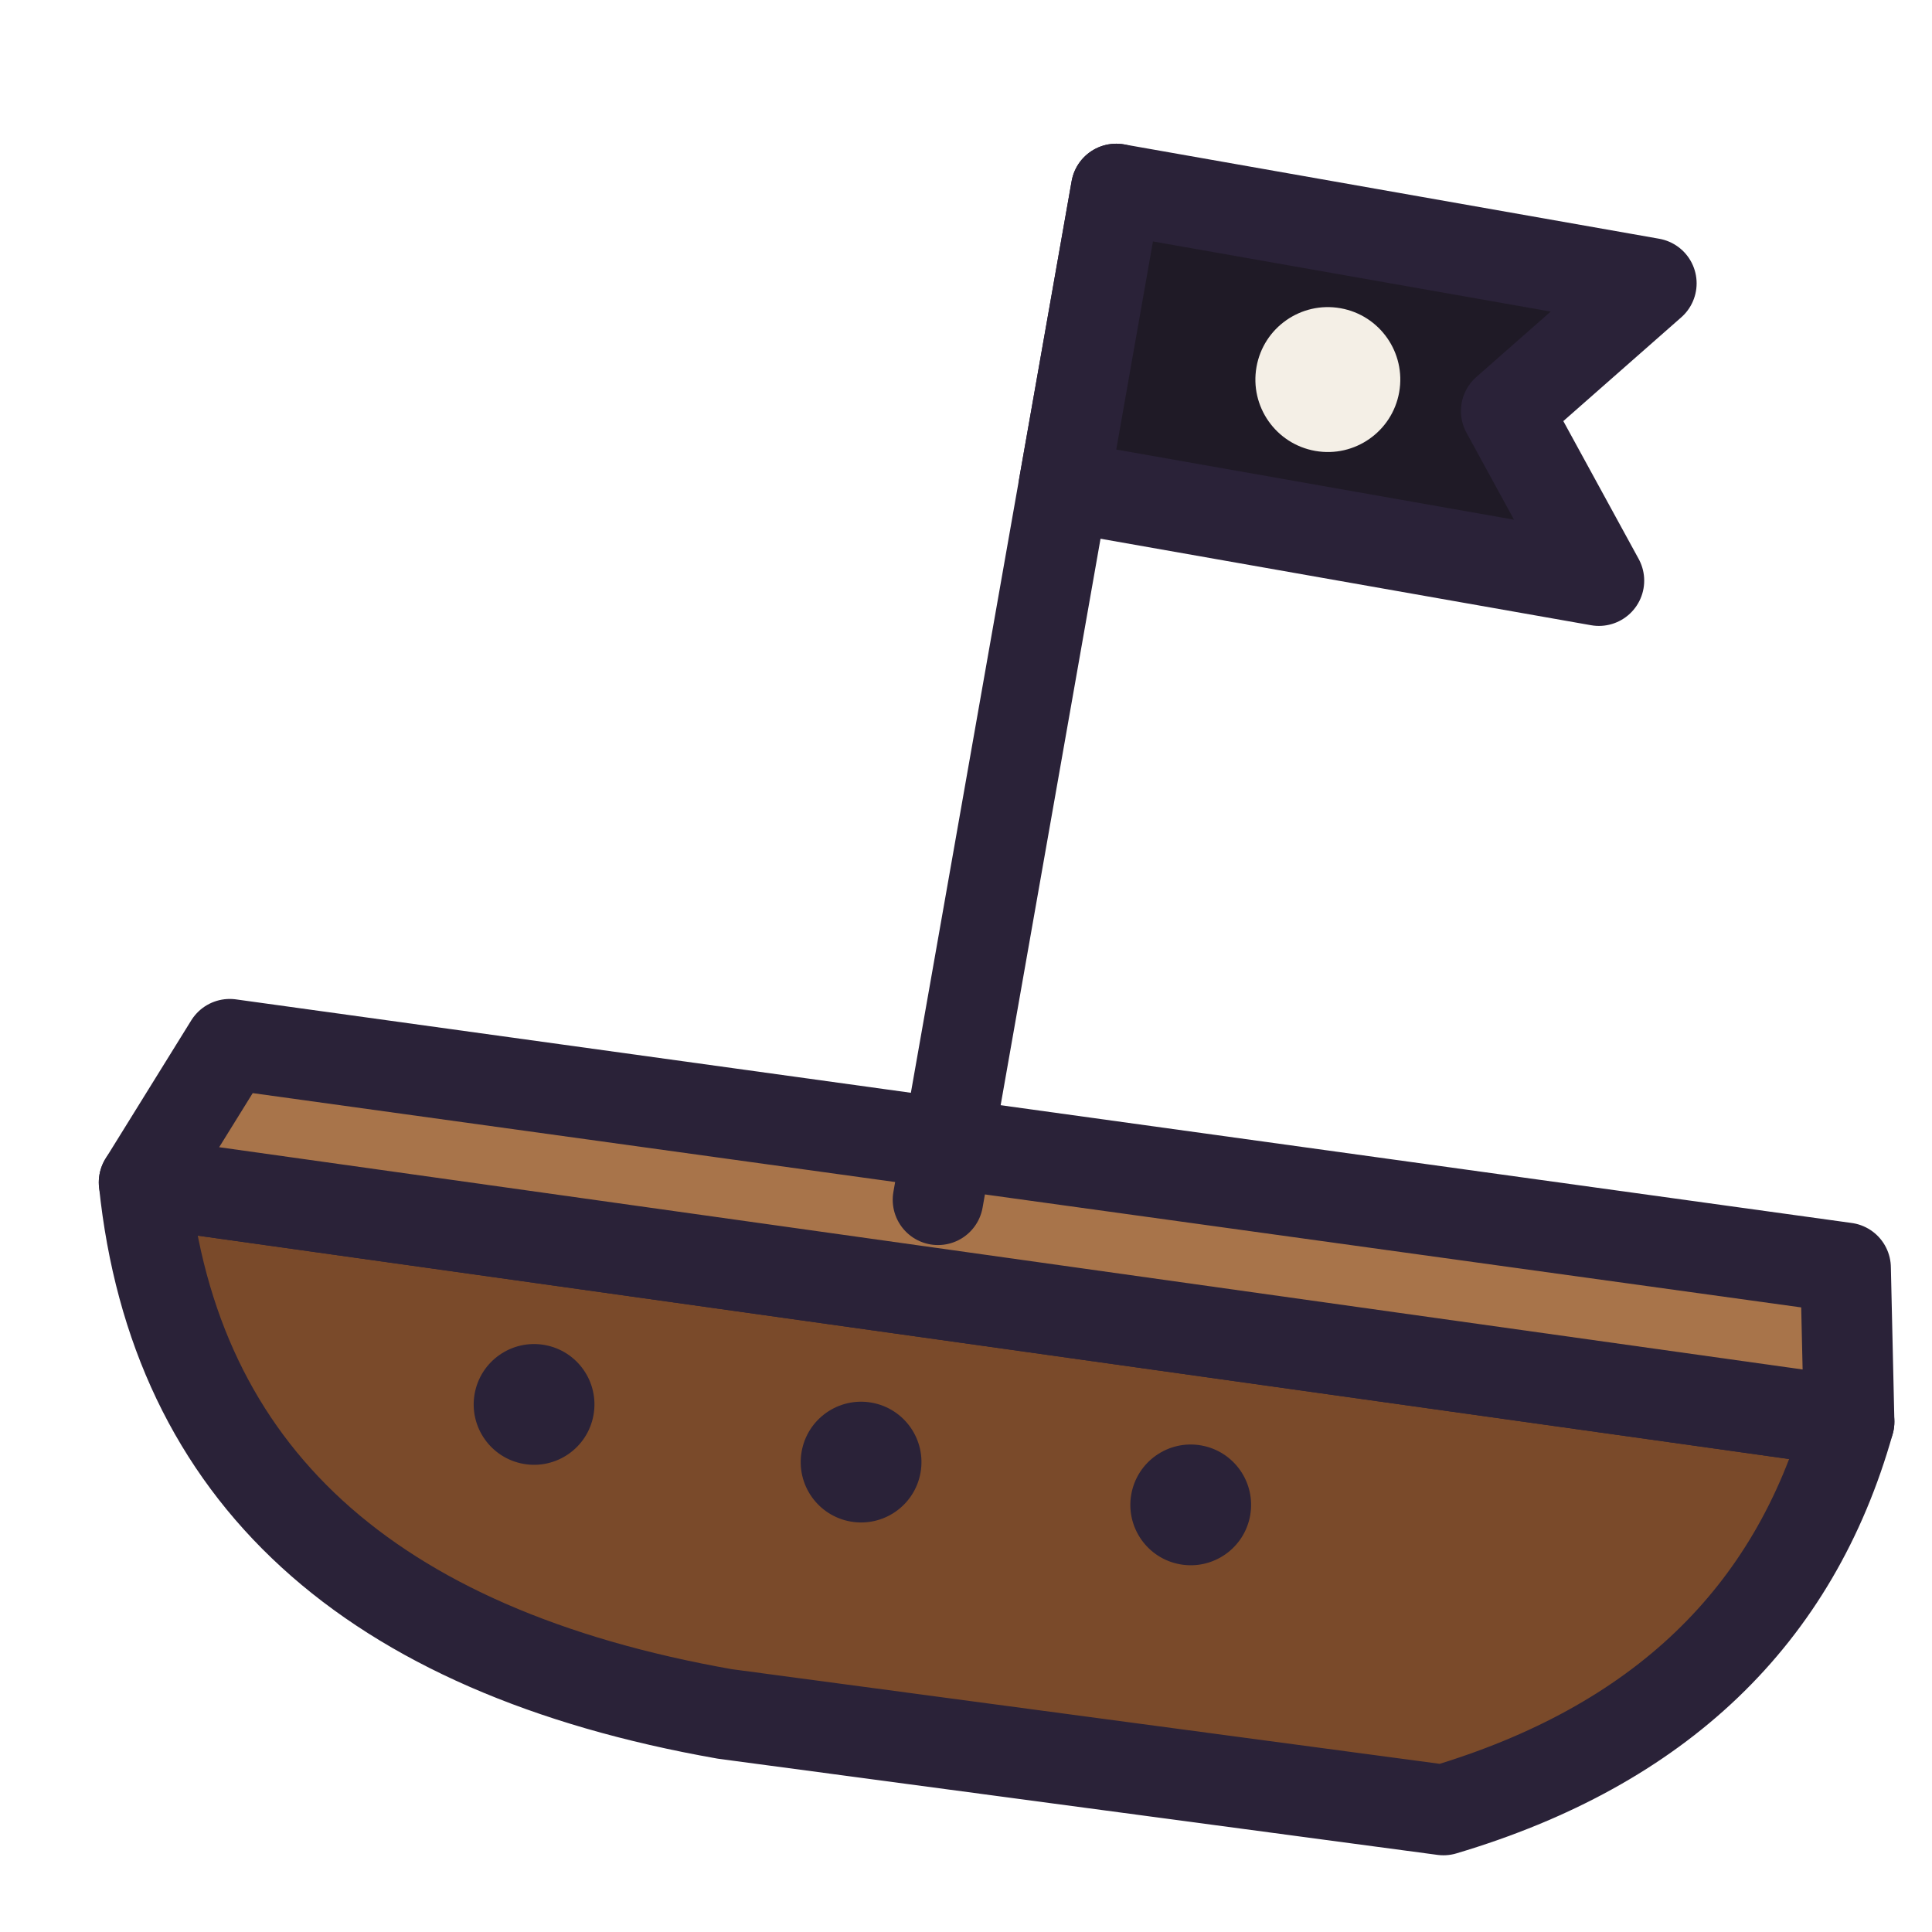
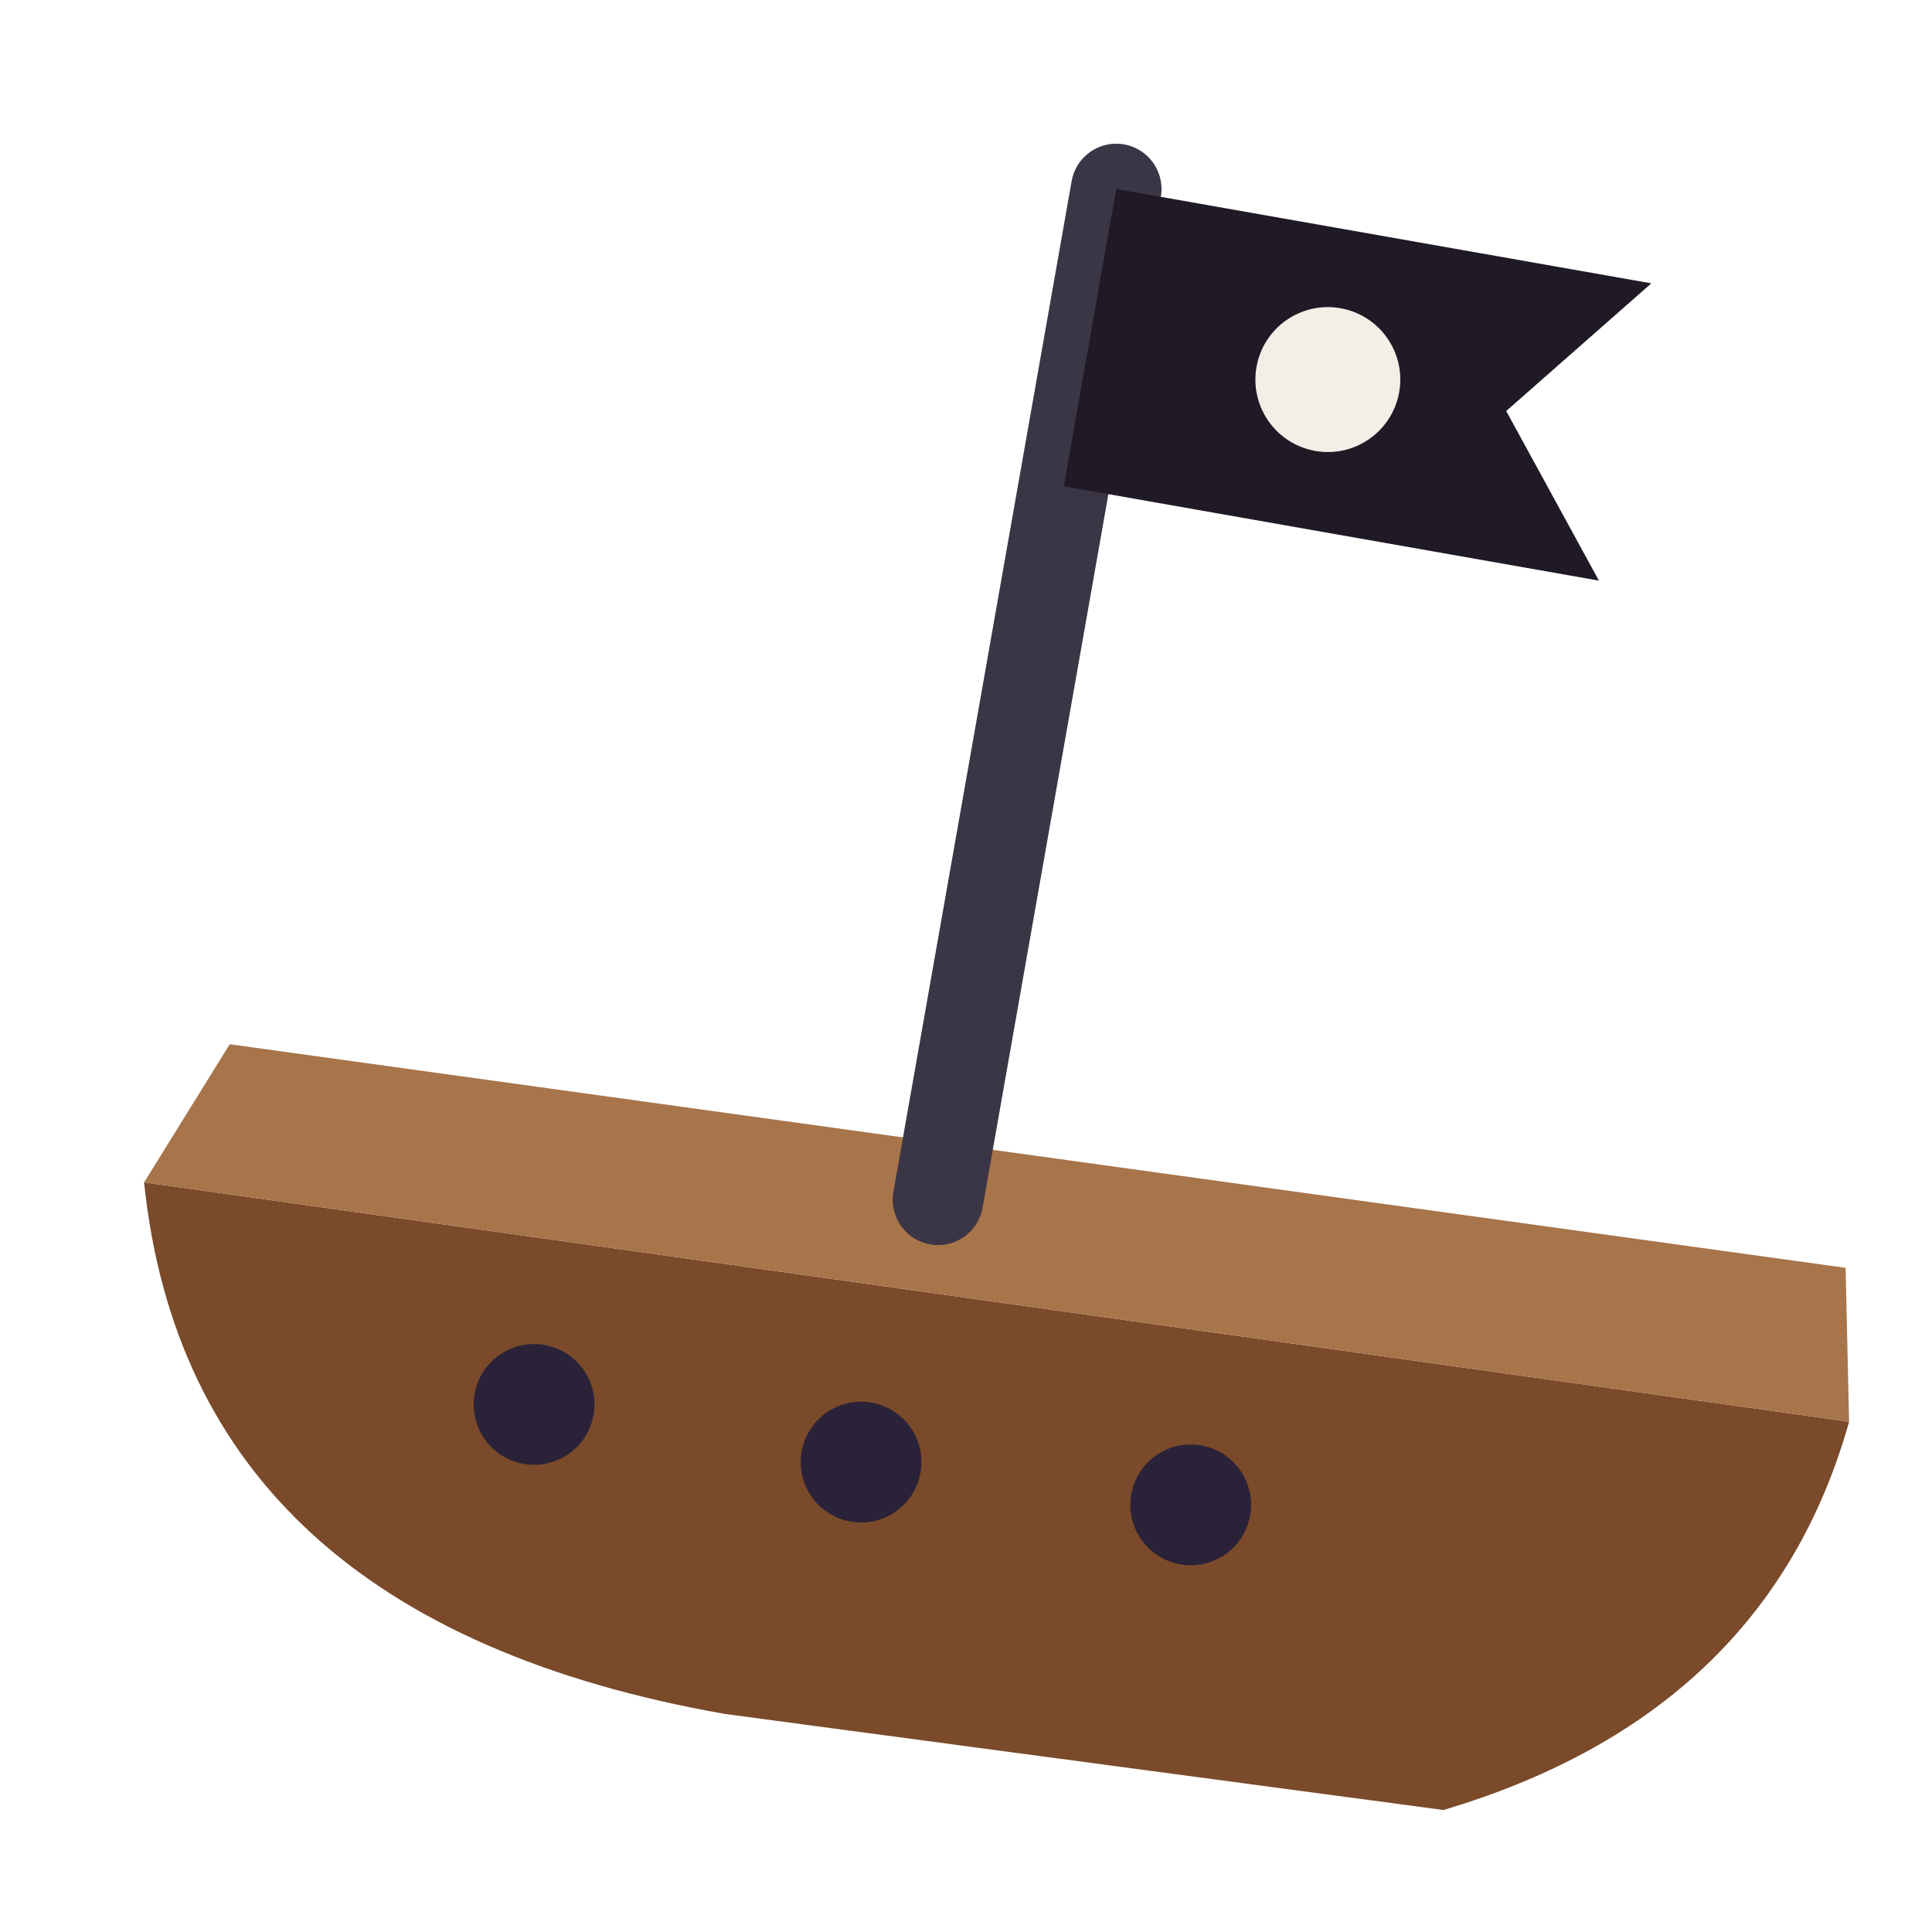
<svg xmlns="http://www.w3.org/2000/svg" viewBox="0 0 64 64">
  <g transform="rotate(10 32 46)">
-     <g stroke="#2a2238" stroke-width="3" stroke-linejoin="round" stroke-linecap="round">
+     <g>
      <path d="M4 44 Q8 58 26 58 L50 57 Q60 52 61 42 Z" fill="#7a4a2a" />
      <path d="M4 44 L61 42 L60 37 L6 39 Z" fill="#a8744a" />
-       <path d="M30 40 V6" />
+       <path d="M30 40 V6" stroke="#3b3646" stroke-width="3" stroke-linecap="round" stroke-linejoin="round" />
      <path d="M30 6 H48 L44 11 L48 16 H30 Z" fill="#1f1a26" />
    </g>
    <circle cx="38" cy="11" r="2.4" fill="#f4efe6" />
    <g fill="#2a2238">
      <circle cx="18" cy="49" r="2" />
      <circle cx="29" cy="49" r="2" />
      <circle cx="40" cy="48.5" r="2" />
    </g>
  </g>
</svg>
